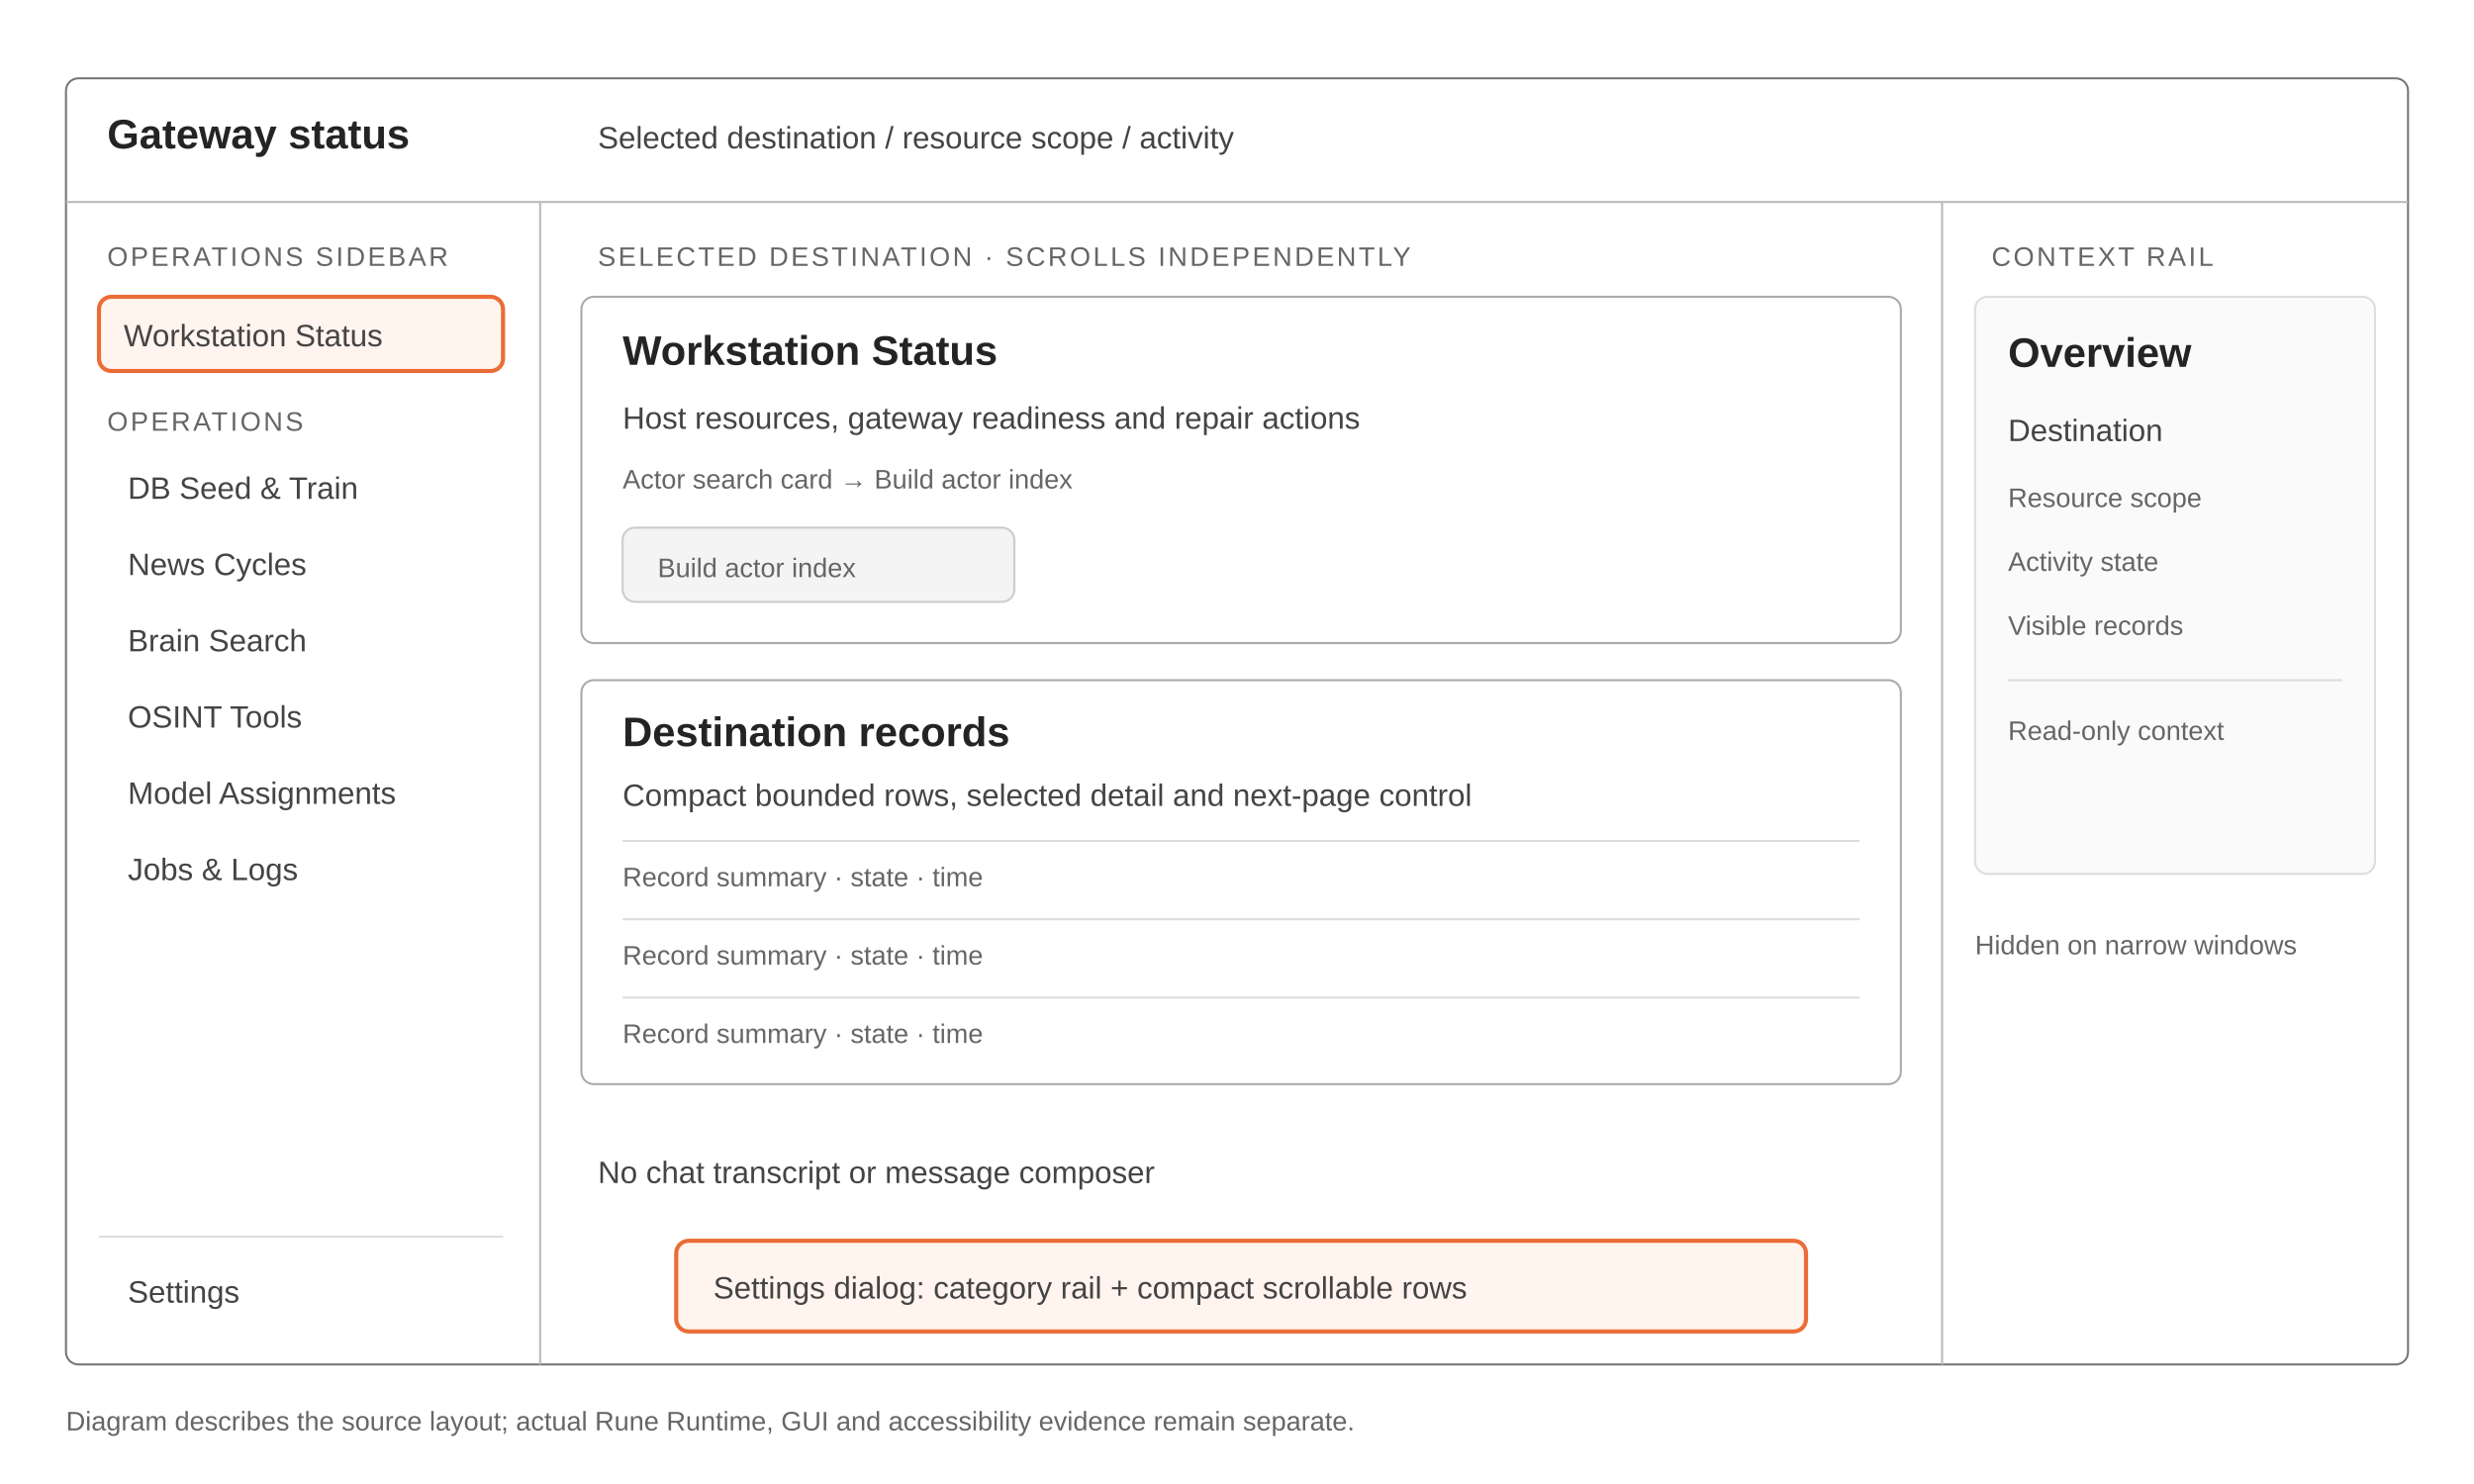
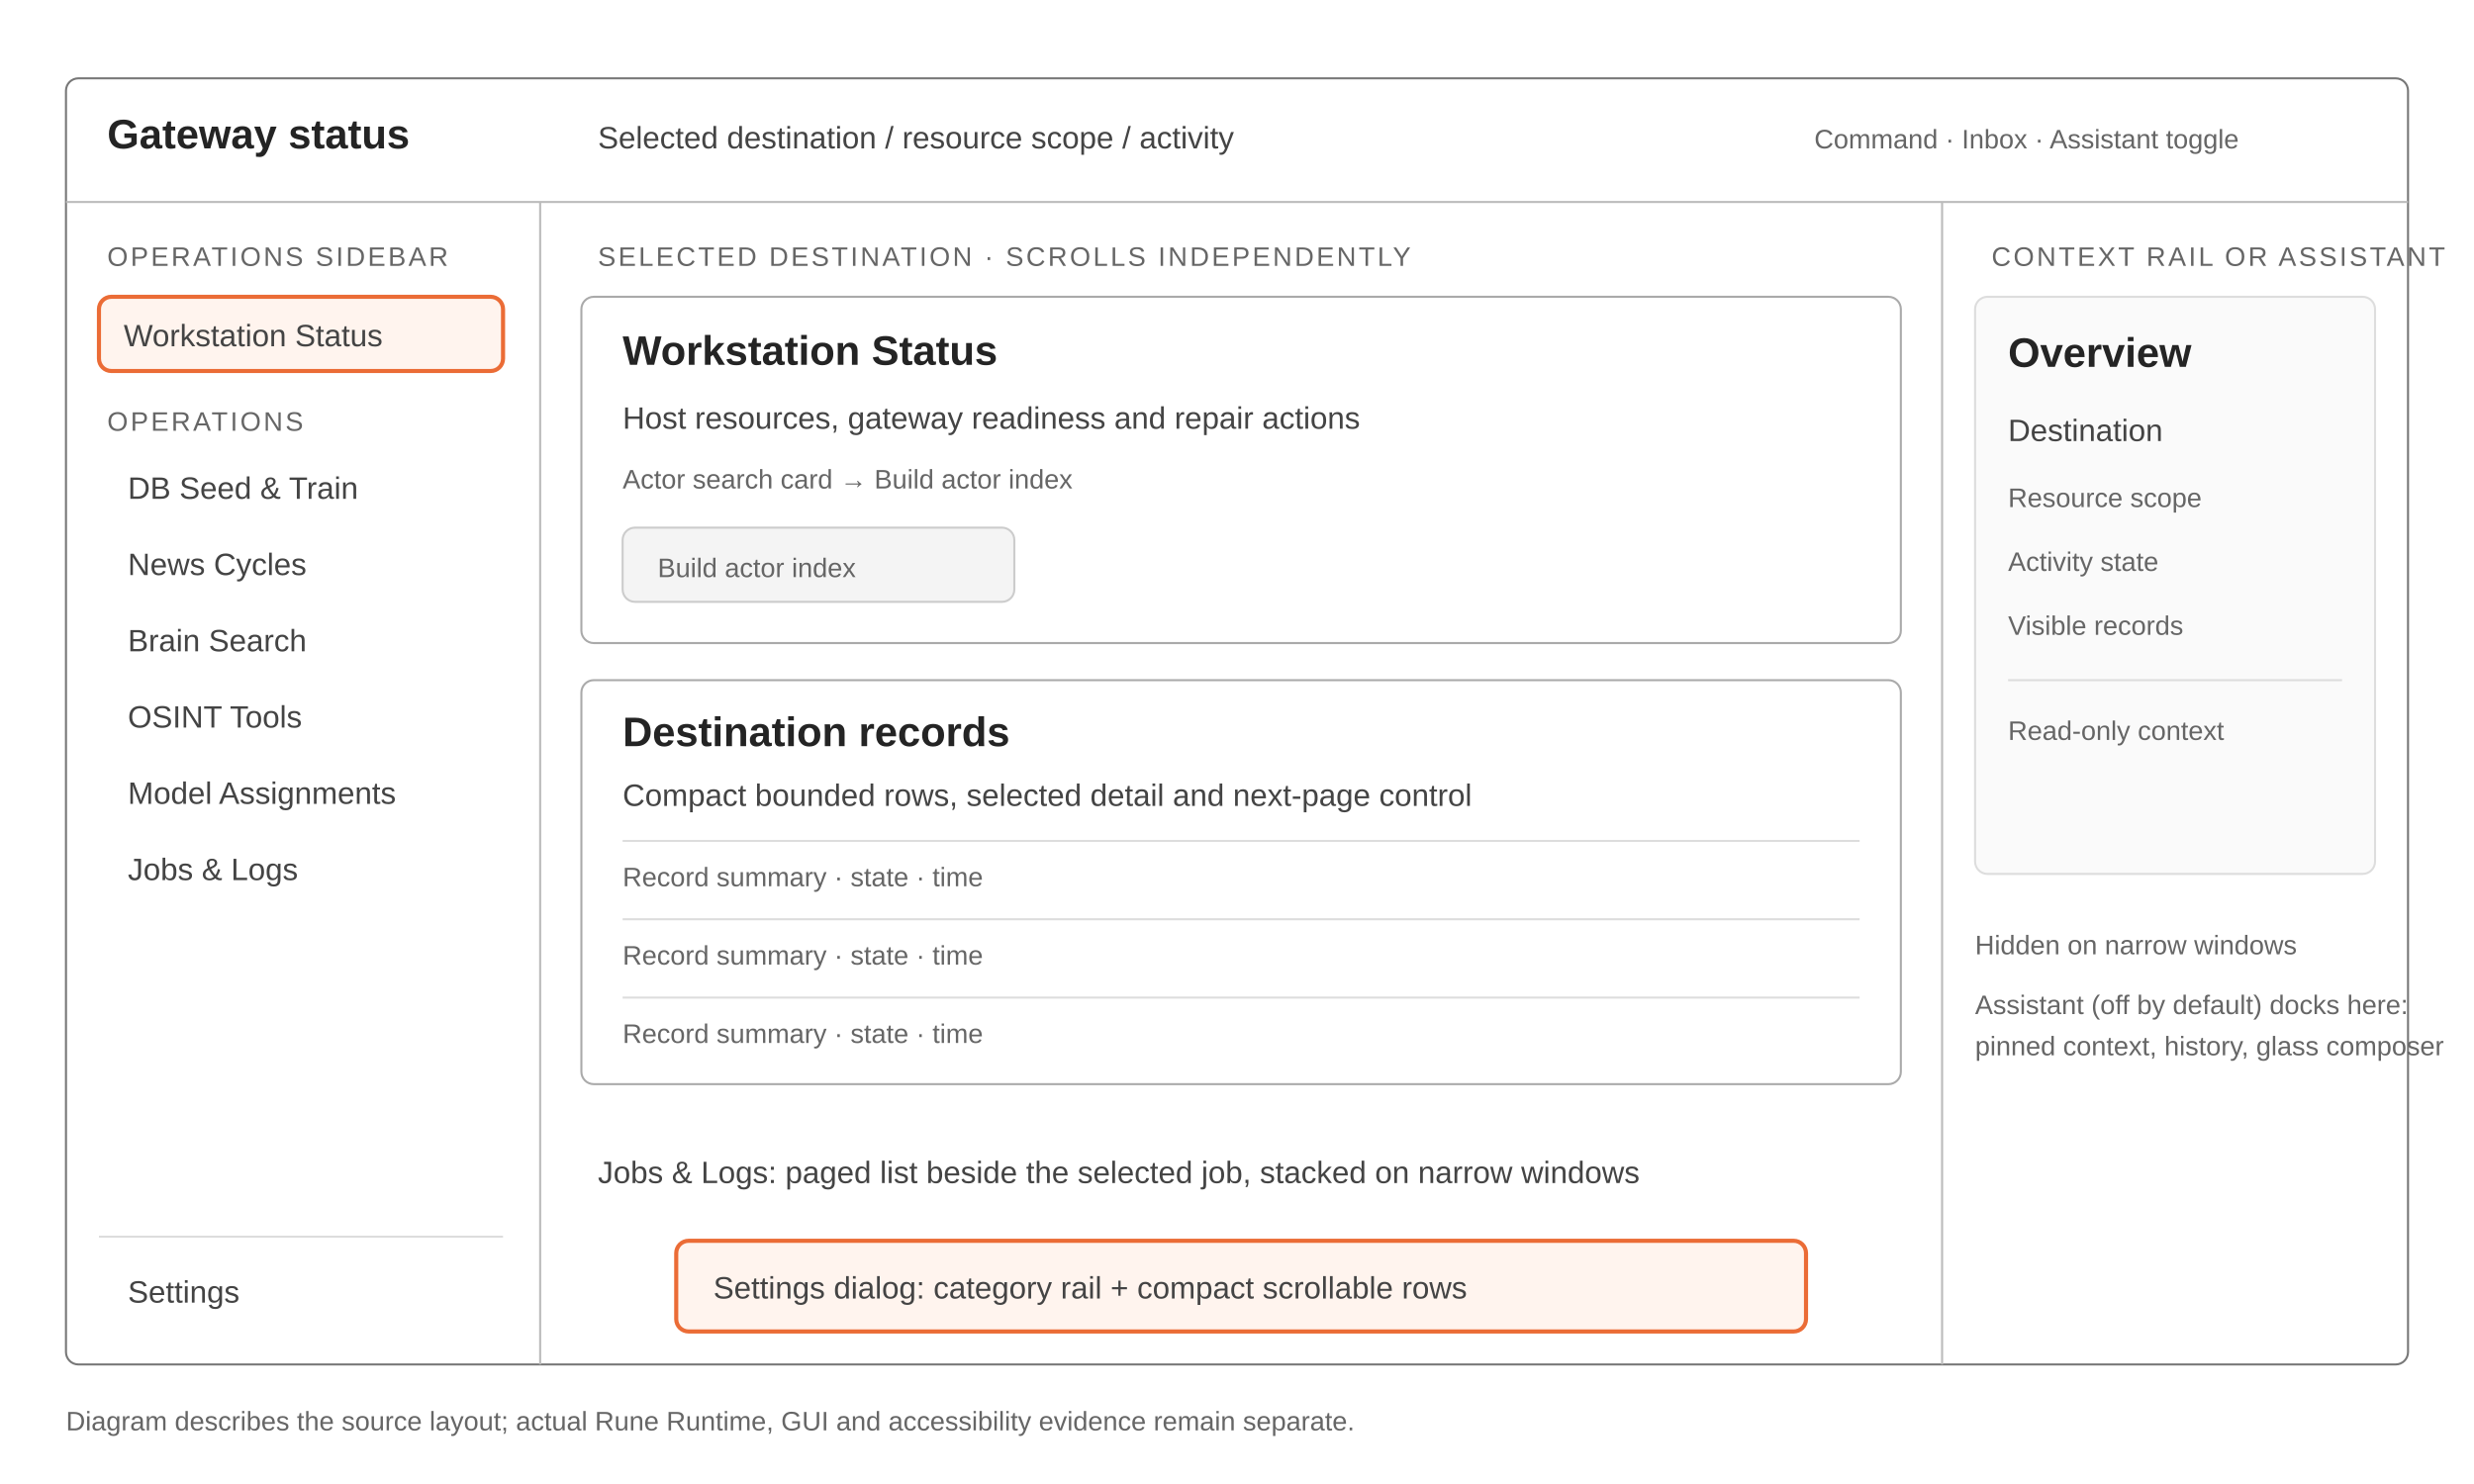
<svg xmlns="http://www.w3.org/2000/svg" viewBox="0 0 1200 720" role="img" aria-labelledby="native-workstation-layout-title native-workstation-layout-desc">
  <style>text{font-family:Geist,Arial,sans-serif;fill:#242424}.zone{font-size:13px;letter-spacing:1.2px;fill:#666}.label{font-size:20px;font-weight:600}.note{font-size:15px;fill:#444}.small{font-size:13px;fill:#666}.node{fill:#fff;stroke:#aaa;stroke-width:1}.focus{fill:#fff4ee;stroke:#eb6c36;stroke-width:2}.lane{fill:#fafafa;stroke:#ddd;stroke-width:1}.pill{fill:#f4f4f4;stroke:#ccc;stroke-width:1}</style>
  <rect width="1200" height="720" fill="#fff" />
  <rect x="32" y="38" width="1136" height="624" rx="6" fill="#fff" stroke="#777" />
  <path d="M 32 98 H 1168 M 262 98 V 662 M 942 98 V 662" stroke="#bbb" />
  <text x="52" y="72" class="label">Gateway status</text>
  <text x="290" y="72" class="note">Selected destination / resource scope / activity</text>
+   <text x="880" y="72" class="small">Command · Inbox · Assistant toggle</text>
  <text x="52" y="129" class="zone">OPERATIONS SIDEBAR</text>
  <rect x="48" y="144" width="196" height="36" rx="6" class="focus" />
  <text x="60" y="168" class="note">Workstation Status</text>
  <text x="52" y="209" class="zone">OPERATIONS</text>
  <text x="62" y="242" class="note">DB Seed &amp; Train</text>
  <text x="62" y="279" class="note">News Cycles</text>
  <text x="62" y="316" class="note">Brain Search</text>
  <text x="62" y="353" class="note">OSINT Tools</text>
  <text x="62" y="390" class="note">Model Assignments</text>
  <text x="62" y="427" class="note">Jobs &amp; Logs</text>
  <path d="M 48 600 H 244" stroke="#ddd" />
  <text x="62" y="632" class="note">Settings</text>
  <text x="290" y="129" class="zone">SELECTED DESTINATION · SCROLLS INDEPENDENTLY</text>
  <rect x="282" y="144" width="640" height="168" rx="6" class="node" />
  <text x="302" y="177" class="label">Workstation Status</text>
  <text x="302" y="208" class="note">Host resources, gateway readiness and repair actions</text>
  <text x="302" y="237" class="small">Actor search card → Build actor index</text>
  <rect x="302" y="256" width="190" height="36" rx="6" class="pill" />
  <text x="319" y="280" class="small">Build actor index</text>
  <rect x="282" y="330" width="640" height="196" rx="6" class="node" />
  <text x="302" y="362" class="label">Destination records</text>
  <text x="302" y="391" class="note">Compact bounded rows, selected detail and next-page control</text>
  <path d="M 302 408 H 902 M 302 446 H 902 M 302 484 H 902" stroke="#ddd" />
  <text x="302" y="430" class="small">Record summary · state · time</text>
  <text x="302" y="468" class="small">Record summary · state · time</text>
  <text x="302" y="506" class="small">Record summary · state · time</text>
-   <text x="290" y="574" class="note">No chat transcript or message composer</text>
-   <text x="966" y="129" class="zone">CONTEXT RAIL</text>
+   <text x="290" y="574" class="note">Jobs &amp; Logs: paged list beside the selected job, stacked on narrow windows</text>
+   <text x="966" y="129" class="zone">CONTEXT RAIL OR ASSISTANT</text>
  <rect x="958" y="144" width="194" height="280" rx="6" class="lane" />
  <text x="974" y="178" class="label">Overview</text>
  <text x="974" y="214" class="note">Destination</text>
  <text x="974" y="246" class="small">Resource scope</text>
  <text x="974" y="277" class="small">Activity state</text>
  <text x="974" y="308" class="small">Visible records</text>
  <path d="M 974 330 H 1136" stroke="#ddd" />
  <text x="974" y="359" class="small">Read-only context</text>
  <text x="958" y="463" class="small">Hidden on narrow windows</text>
+   <text x="958" y="492" class="small">Assistant (off by default) docks here:</text>
+   <text x="958" y="512" class="small">pinned context, history, glass composer</text>
  <rect x="328" y="602" width="548" height="44" rx="6" class="focus" />
  <text x="346" y="630" class="note">Settings dialog: category rail + compact scrollable rows</text>
  <text x="32" y="694" class="small">Diagram describes the source layout; actual Rune Runtime, GUI and accessibility evidence remain separate.</text>
</svg>
